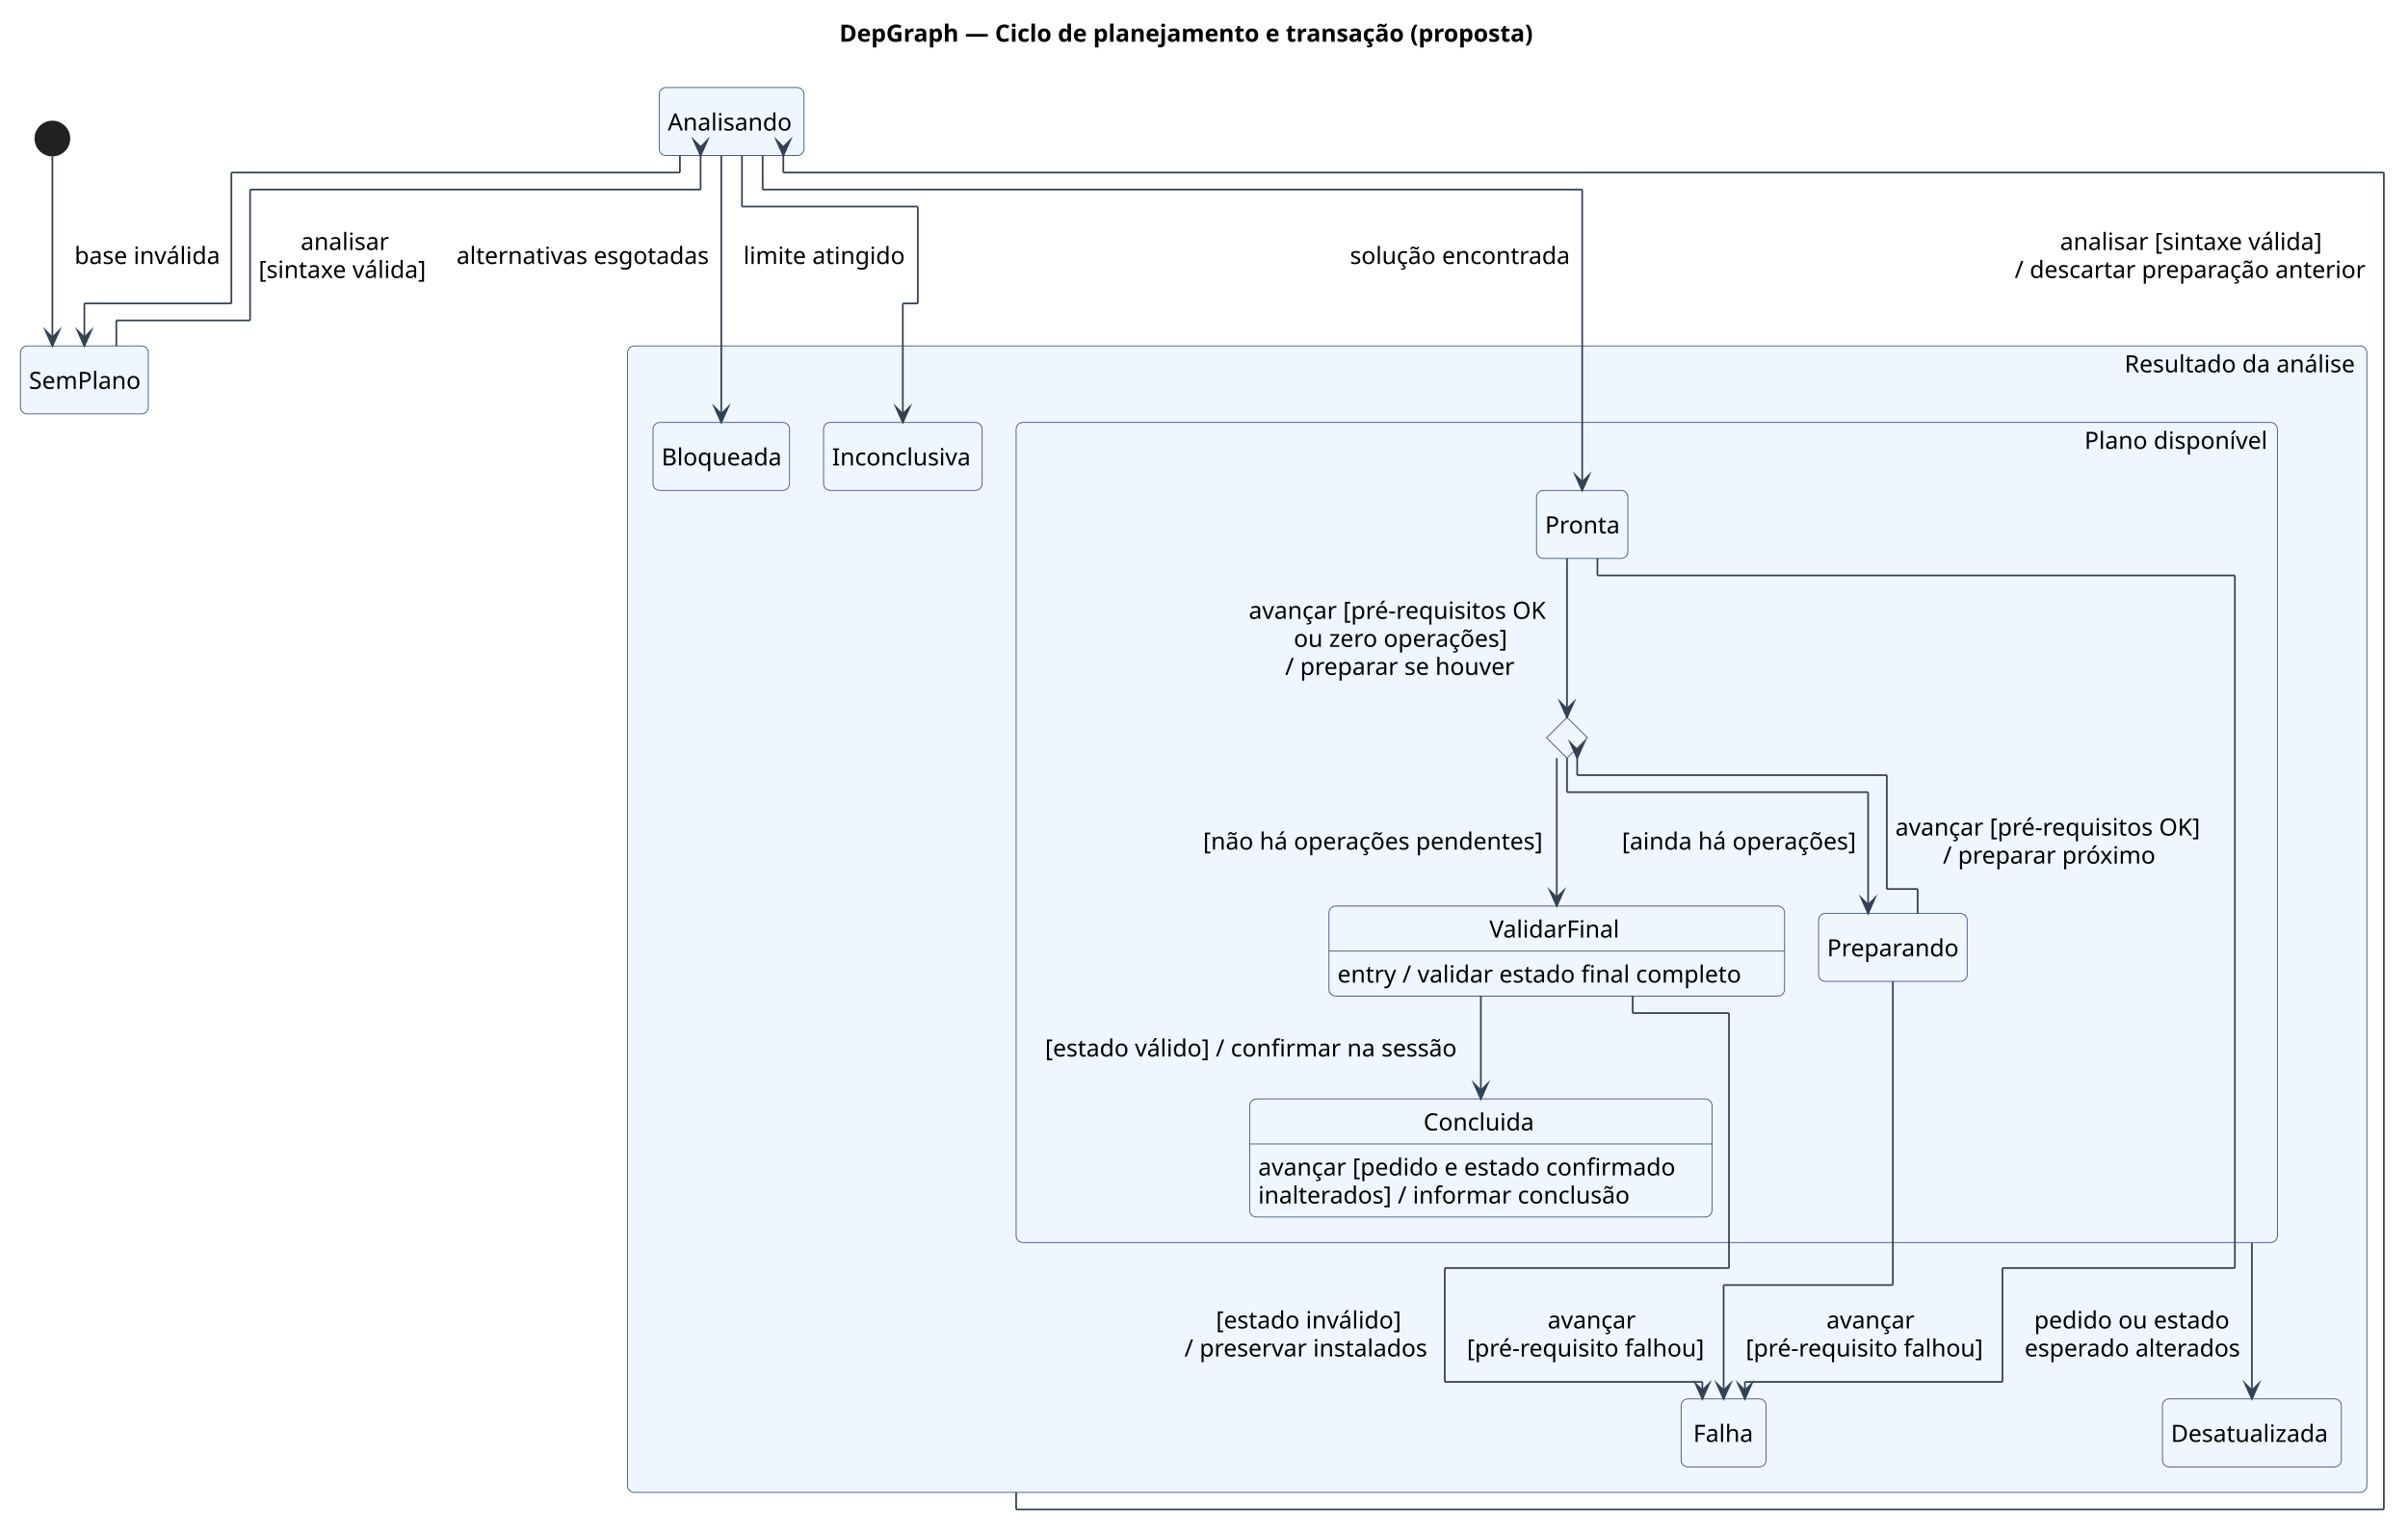
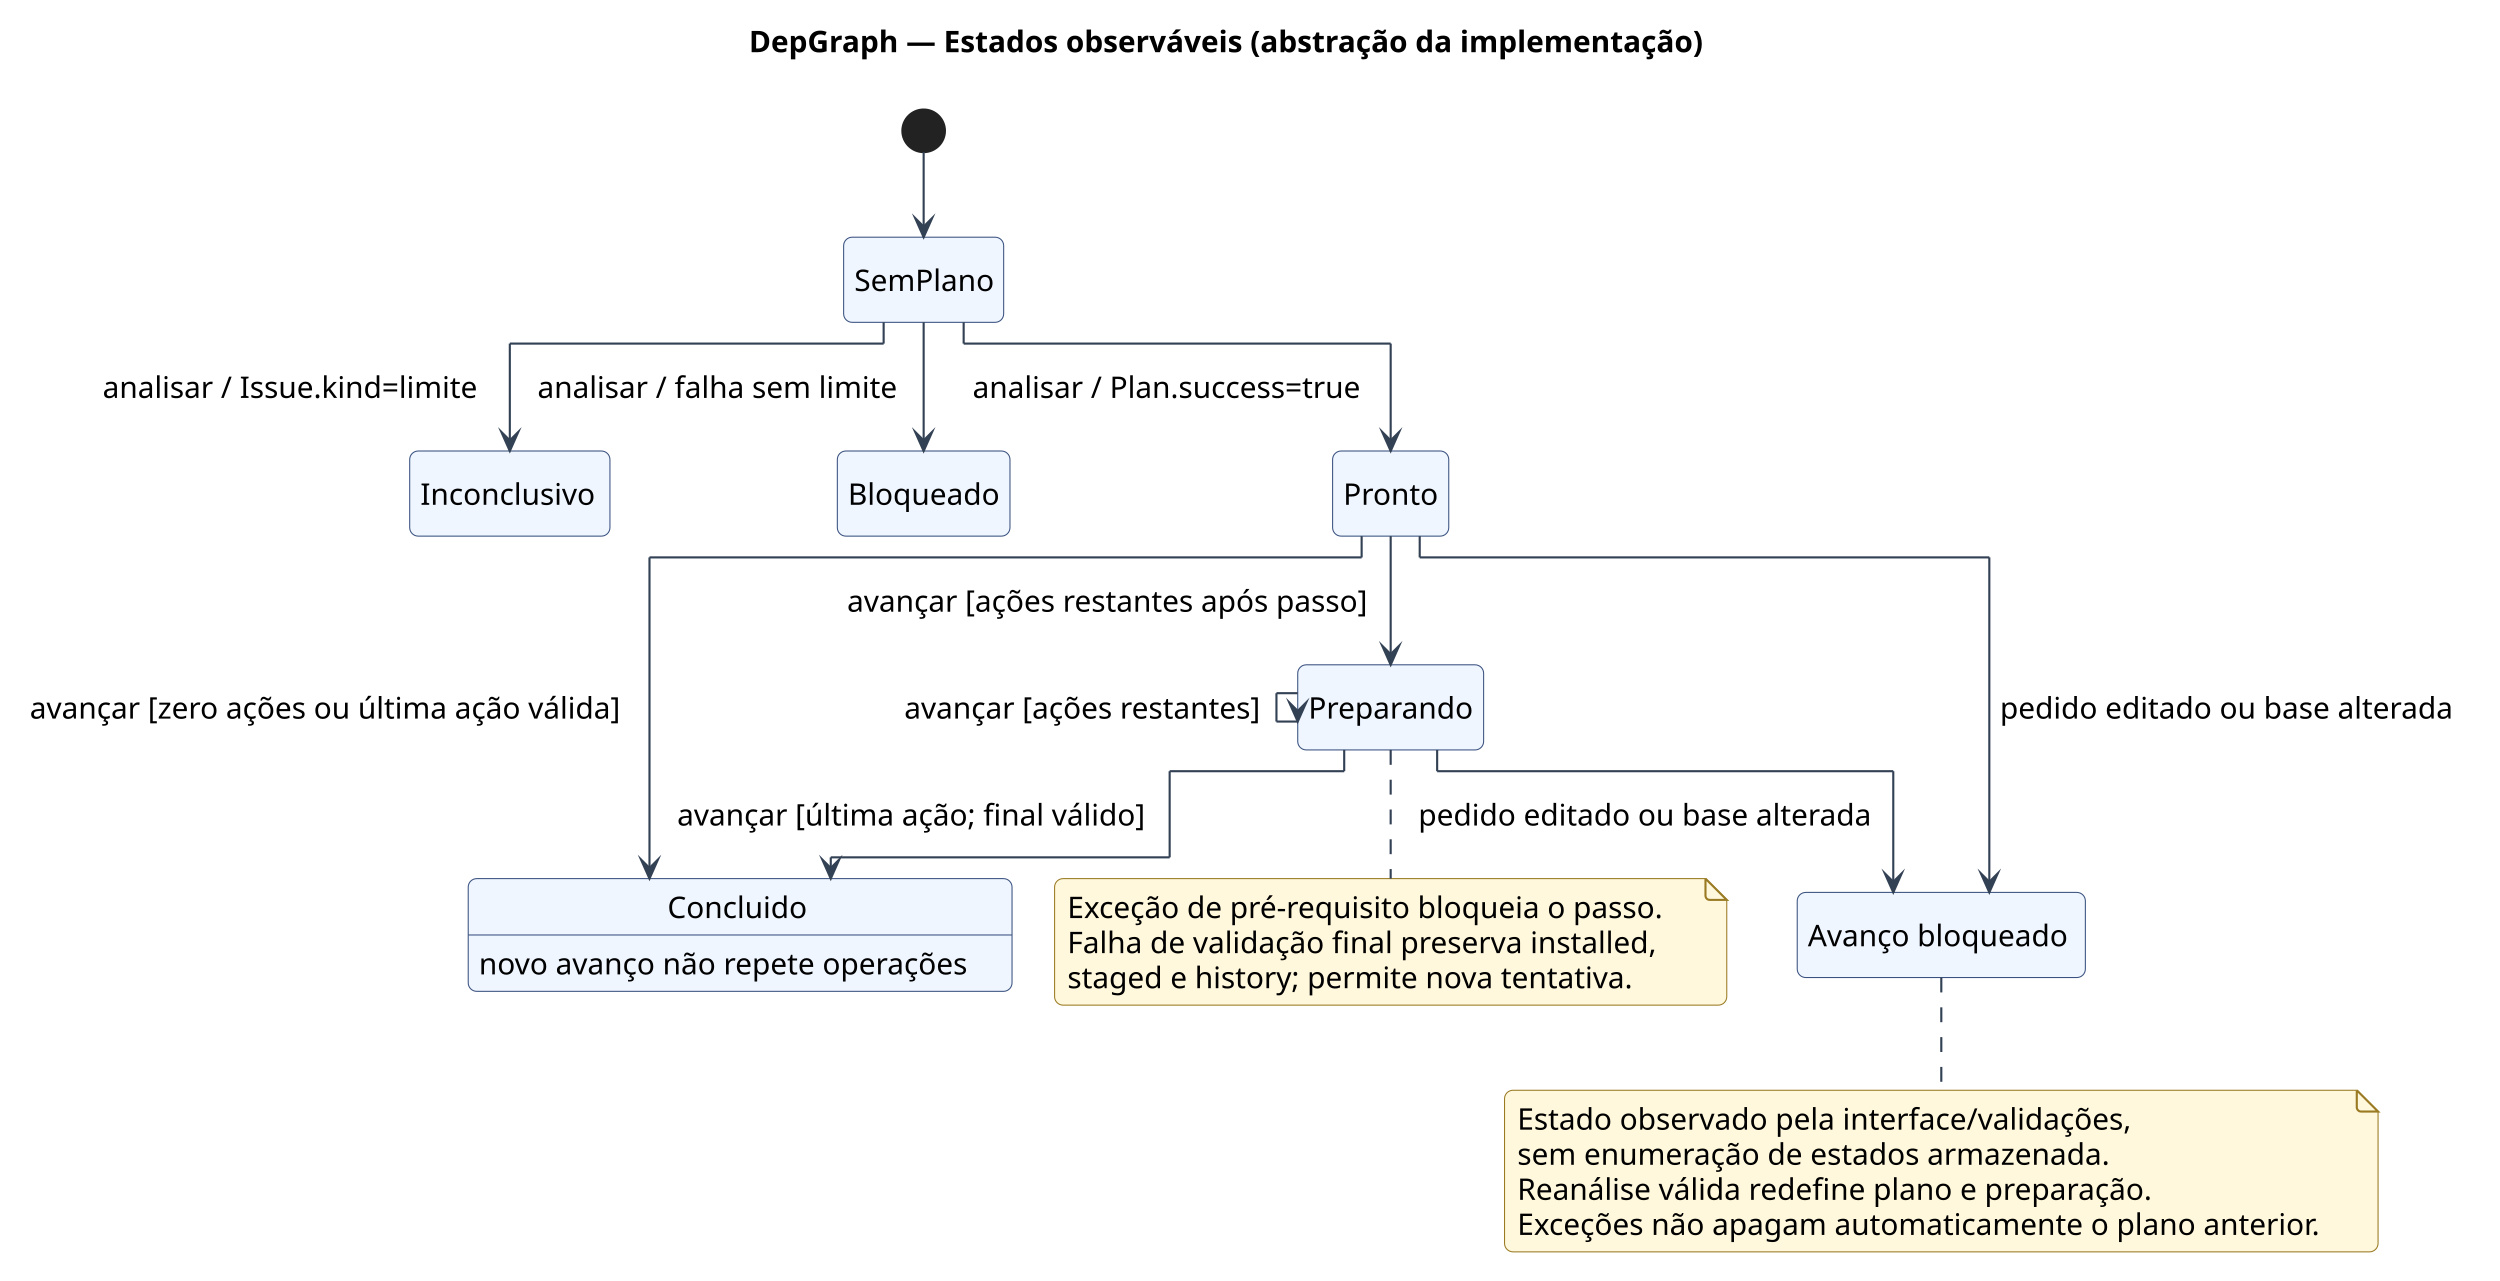
- <svg xmlns="http://www.w3.org/2000/svg" contentStyleType="text/css" data-diagram-type="STATE" height="902px" preserveAspectRatio="none" style="width:1416px;height:902px;background:#FFFFFF;" version="1.1" viewBox="0 0 1416 902" width="1416px" zoomAndPan="magnify">
+ <svg xmlns="http://www.w3.org/2000/svg" contentStyleType="text/css" data-diagram-type="STATE" height="602px" preserveAspectRatio="none" style="width:1175px;height:602px;background:#FFFFFF;" version="1.1" viewBox="0 0 1175 602" width="1175px" zoomAndPan="magnify">
  <defs />
  <g>
-     <g class="title" data-source-line="7">
-       <text fill="#000000" font-family="sans-serif" font-size="14" font-weight="700" lengthAdjust="spacing" textLength="422.707" x="493.549" y="24.535">DepGraph — Ciclo de planejamento e transação (proposta)</text>
+     <g class="title" data-source-line="4">
+       <text fill="#000000" font-family="sans-serif" font-size="14" font-weight="700" lengthAdjust="spacing" textLength="464.208" x="351.997" y="24.535">DepGraph — Estados observáveis (abstração da implementação)</text>
    </g>
-     <rect fill="#EFF6FF" height="674.348" rx="4" ry="4" style="stroke:#3B5280;stroke-width:0.5;" width="1022.802" x="369.004" y="203.465" />
-     <text fill="#000000" font-family="sans-serif" font-size="14" lengthAdjust="spacing" textLength="139.487" x="1249.319" y="219">Resultado da análise</text>
-     <rect fill="#EFF6FF" height="482.371" rx="4" ry="4" style="stroke:#3B5280;stroke-width:0.5;" width="741.678" x="597.525" y="248.465" />
-     <text fill="#000000" font-family="sans-serif" font-size="14" lengthAdjust="spacing" textLength="110.469" x="1225.735" y="264">Plano disponível</text>
-     <rect fill="#EFF6FF" height="40" rx="4" ry="4" style="stroke:#3B5280;stroke-width:0.5;" width="80.273" x="384.004" y="248.465" />
-     <text fill="#000000" font-family="sans-serif" font-size="14" lengthAdjust="spacing" textLength="70.273" x="389.004" y="273.756">Bloqueada</text>
-     <rect fill="#EFF6FF" height="40" rx="4" ry="4" style="stroke:#3B5280;stroke-width:0.5;" width="93.248" x="484.277" y="248.465" />
-     <text fill="#000000" font-family="sans-serif" font-size="14" lengthAdjust="spacing" textLength="83.248" x="489.277" y="273.756">Inconclusiva</text>
-     <rect fill="#EFF6FF" height="40" rx="4" ry="4" style="stroke:#3B5280;stroke-width:0.5;" width="105.204" x="1271.602" y="822.812" />
-     <text fill="#000000" font-family="sans-serif" font-size="14" lengthAdjust="spacing" textLength="95.204" x="1276.602" y="848.104">Desatualizada</text>
-     <rect fill="#EFF6FF" height="40" rx="4" ry="4" style="stroke:#3B5280;stroke-width:0.5;" width="50" x="988.56" y="822.812" />
-     <text fill="#000000" font-family="sans-serif" font-size="14" lengthAdjust="spacing" textLength="35.704" x="995.708" y="848.104">Falha</text>
-     <rect fill="#EFF6FF" height="40" rx="4" ry="4" style="stroke:#3B5280;stroke-width:0.5;" width="53.723" x="903.537" y="288.465" />
-     <text fill="#000000" font-family="sans-serif" font-size="14" lengthAdjust="spacing" textLength="43.723" x="908.537" y="313.756">Pronta</text>
-     <rect fill="#EFF6FF" height="40" rx="4" ry="4" style="stroke:#3B5280;stroke-width:0.5;" width="87.369" x="1069.4" y="537.232" />
-     <text fill="#000000" font-family="sans-serif" font-size="14" lengthAdjust="spacing" textLength="77.369" x="1074.4" y="562.523">Preparando</text>
-     <g class="entity" data-qualified-name="Resultado.Disponivel.Concluida" data-source-line="18" id="ent0011">
-       <rect fill="#EFF6FF" height="69.465" rx="4" ry="4" style="stroke:#3B5280;stroke-width:0.5;" width="271.891" x="734.847" y="646.371" />
-       <line style="stroke:#3B5280;stroke-width:0.5;" x1="734.847" x2="1006.737" y1="672.859" y2="672.859" />
-       <text fill="#000000" font-family="sans-serif" font-size="14" lengthAdjust="spacing" textLength="67.471" x="837.057" y="664.906">Concluida</text>
-       <text fill="#000000" font-family="sans-serif" font-size="14" lengthAdjust="spacing" textLength="251.891" x="739.847" y="691.394">avançar [pedido e estado confirmado</text>
-       <text fill="#000000" font-family="sans-serif" font-size="14" lengthAdjust="spacing" textLength="227.315" x="739.847" y="707.883">inalterados] / informar conclusão</text>
+     <rect fill="#EFF6FF" height="40" rx="4" ry="4" style="stroke:#3B5280;stroke-width:0.5;" width="75.215" x="396.51" y="111.488" />
+     <text fill="#000000" font-family="sans-serif" font-size="14" lengthAdjust="spacing" textLength="65.215" x="401.51" y="136.779">SemPlano</text>
+     <rect fill="#EFF6FF" height="40" rx="4" ry="4" style="stroke:#3B5280;stroke-width:0.5;" width="81.142" x="393.546" y="211.977" />
+     <text fill="#000000" font-family="sans-serif" font-size="14" lengthAdjust="spacing" textLength="71.142" x="398.546" y="237.268">Bloqueado</text>
+     <rect fill="#EFF6FF" height="40" rx="4" ry="4" style="stroke:#3B5280;stroke-width:0.5;" width="94.116" x="192.557" y="211.977" />
+     <text fill="#000000" font-family="sans-serif" font-size="14" lengthAdjust="spacing" textLength="84.116" x="197.557" y="237.268">Inconclusivo</text>
+     <rect fill="#EFF6FF" height="40" rx="4" ry="4" style="stroke:#3B5280;stroke-width:0.5;" width="54.591" x="626.322" y="211.977" />
+     <text fill="#000000" font-family="sans-serif" font-size="14" lengthAdjust="spacing" textLength="44.591" x="631.322" y="237.268">Pronto</text>
+     <rect fill="#EFF6FF" height="40" rx="4" ry="4" style="stroke:#3B5280;stroke-width:0.5;" width="87.369" x="609.933" y="312.465" />
+     <text fill="#000000" font-family="sans-serif" font-size="14" lengthAdjust="spacing" textLength="77.369" x="614.933" y="337.756">Preparando</text>
+     <g class="entity" data-qualified-name="Concluido" data-source-line="10" id="ent0006">
+       <rect fill="#EFF6FF" height="52.977" rx="4" ry="4" style="stroke:#3B5280;stroke-width:0.5;" width="255.594" x="220.062" y="412.953" />
+       <line style="stroke:#3B5280;stroke-width:0.5;" x1="220.062" x2="475.656" y1="439.441" y2="439.441" />
+       <text fill="#000000" font-family="sans-serif" font-size="14" lengthAdjust="spacing" textLength="68.339" x="313.689" y="431.488">Concluido</text>
+       <text fill="#000000" font-family="sans-serif" font-size="14" lengthAdjust="spacing" textLength="235.594" x="225.062" y="457.977">novo avanço não repete operações</text>
    </g>
-     <g class="entity" data-qualified-name="Resultado.Disponivel.ChecarProgresso" id="ent0012">
-       <polygon fill="#EFF6FF" points="921.444,421.93,933.444,433.93,921.444,445.93,909.444,433.93,921.444,421.93" style="stroke:#3B5280;stroke-width:0.5;stroke-linejoin:miter;stroke-miterlimit:10;" />
+     <rect fill="#EFF6FF" height="40" rx="4" ry="4" style="stroke:#3B5280;stroke-width:0.5;" width="135.426" x="844.697" y="419.441" />
+     <text fill="#000000" font-family="sans-serif" font-size="14" lengthAdjust="spacing" textLength="125.426" x="849.697" y="444.732">Avanço bloqueado</text>
+     <g class="start_entity" data-qualified-name=".start." data-source-line="12" id="ent0008">
+       <ellipse cx="434.117" cy="61.488" fill="#222222" rx="10" ry="10" style="stroke:#222222;stroke-width:1;" />
    </g>
-     <g class="entity" data-qualified-name="Resultado.Disponivel.ValidarFinal" data-source-line="20" id="ent0013">
-       <rect fill="#EFF6FF" height="52.977" rx="4" ry="4" style="stroke:#3B5280;stroke-width:0.5;" width="267.912" x="781.488" y="532.906" />
-       <line style="stroke:#3B5280;stroke-width:0.5;" x1="781.488" x2="1049.4" y1="559.394" y2="559.394" />
-       <text fill="#000000" font-family="sans-serif" font-size="14" lengthAdjust="spacing" textLength="79.269" x="875.809" y="551.441">ValidarFinal</text>
-       <text fill="#000000" font-family="sans-serif" font-size="14" lengthAdjust="spacing" textLength="247.912" x="786.488" y="577.93">entry / validar estado final completo</text>
+     <g class="entity" data-qualified-name="GMN19" data-source-line="24" id="ent0020">
+       <path d="M707.13,516.418 L707.13,584.371 A4,4 0 0 0 711.13,588.371 L1113.689,588.371 A4,4 0 0 0 1117.689,584.371 L1117.689,522.418 L1107.689,512.418 L711.13,512.418 A4,4 0 0 0 707.13,516.418" fill="#FFF8DC" style="stroke:#9A7B24;stroke-width:0.5;" />
+       <path d="M1107.689,512.418 L1107.689,520.418 A2,2 0 0 0 1109.689,522.418 L1117.689,522.418 L1107.689,512.418" fill="#FFF8DC" style="stroke:#9A7B24;stroke-width:1;" />
+       <text fill="#000000" font-family="sans-serif" font-size="14" lengthAdjust="spacing" textLength="298.69" x="713.13" y="530.953">Estado observado pela interface/validações,</text>
+       <text fill="#000000" font-family="sans-serif" font-size="14" lengthAdjust="spacing" textLength="285.277" x="713.13" y="547.441">sem enumeração de estados armazenada.</text>
+       <text fill="#000000" font-family="sans-serif" font-size="14" lengthAdjust="spacing" textLength="307.371" x="713.13" y="563.93">Reanálise válida redefine plano e preparação.</text>
+       <text fill="#000000" font-family="sans-serif" font-size="14" lengthAdjust="spacing" textLength="389.56" x="713.13" y="580.418">Exceções não apagam automaticamente o plano anterior.</text>
    </g>
-     <rect fill="#EFF6FF" height="40" rx="4" ry="4" style="stroke:#3B5280;stroke-width:0.5;" width="75.215" x="12" y="203.465" />
-     <text fill="#000000" font-family="sans-serif" font-size="14" lengthAdjust="spacing" textLength="65.215" x="17" y="228.756">SemPlano</text>
-     <rect fill="#EFF6FF" height="40" rx="4" ry="4" style="stroke:#3B5280;stroke-width:0.5;" width="85.141" x="387.652" y="51.488" />
-     <text fill="#000000" font-family="sans-serif" font-size="14" lengthAdjust="spacing" textLength="75.141" x="392.652" y="76.779">Analisando</text>
-     <g class="start_entity" data-qualified-name=".start." data-source-line="34" id="ent0023">
-       <ellipse cx="30.804" cy="81.488" fill="#222222" rx="10" ry="10" style="stroke:#222222;stroke-width:1;" />
+     <g class="entity" data-qualified-name="GMN22" data-source-line="30" id="ent0023">
+       <path d="M495.656,416.953 L495.656,468.418 A4,4 0 0 0 499.656,472.418 L807.578,472.418 A4,4 0 0 0 811.578,468.418 L811.578,422.953 L801.578,412.953 L499.656,412.953 A4,4 0 0 0 495.656,416.953" fill="#FFF8DC" style="stroke:#9A7B24;stroke-width:0.5;" />
+       <path d="M801.578,412.953 L801.578,420.953 A2,2 0 0 0 803.578,422.953 L811.578,422.953 L801.578,412.953" fill="#FFF8DC" style="stroke:#9A7B24;stroke-width:1;" />
+       <text fill="#000000" font-family="sans-serif" font-size="14" lengthAdjust="spacing" textLength="294.923" x="501.656" y="431.488">Exceção de pré-requisito bloqueia o passo.</text>
+       <text fill="#000000" font-family="sans-serif" font-size="14" lengthAdjust="spacing" textLength="287.198" x="501.656" y="447.977">Falha de validação final preserva installed,</text>
+       <text fill="#000000" font-family="sans-serif" font-size="14" lengthAdjust="spacing" textLength="274.716" x="501.656" y="464.465">staged e history; permite nova tentativa.</text>
    </g>
-     <line style="stroke:#334155;stroke-width:1;" x1="921.444" x2="921.444" y1="328.465" y2="421.93" />
-     <polygon fill="#334155" points="921.444,421.93,925.444,412.93,921.444,416.93,917.444,412.93,921.444,421.93" style="stroke:#334155;stroke-width:1;stroke-linejoin:miter;stroke-miterlimit:10;" />
-     <text fill="#000000" font-family="sans-serif" font-size="14" lengthAdjust="spacing" textLength="183.128" x="734.316" y="364">avançar [pré-requisitos OK</text>
-     <text fill="#000000" font-family="sans-serif" font-size="14" lengthAdjust="spacing" textLength="130.231" x="760.764" y="380.488">ou zero operações]</text>
-     <text fill="#000000" font-family="sans-serif" font-size="14" lengthAdjust="spacing" textLength="140.39" x="755.685" y="396.977">/ preparar se houver</text>
-     <line style="stroke:#334155;stroke-width:1;" x1="1127.646" x2="1127.646" y1="537.232" y2="522.906" />
-     <line style="stroke:#334155;stroke-width:1;" x1="1127.646" x2="1109.523" y1="522.906" y2="522.906" />
-     <line style="stroke:#334155;stroke-width:1;" x1="1109.523" x2="1109.523" y1="522.906" y2="455.93" />
-     <line style="stroke:#334155;stroke-width:1;" x1="1109.523" x2="927.444" y1="455.93" y2="455.93" />
-     <line style="stroke:#334155;stroke-width:1;" x1="927.444" x2="927.444" y1="455.93" y2="445.93" />
-     <polygon fill="#334155" points="927.444,445.93,931.444,436.93,927.444,440.93,923.444,436.93,927.444,445.93" style="stroke:#334155;stroke-width:1;stroke-linejoin:miter;stroke-miterlimit:10;" />
-     <text fill="#000000" font-family="sans-serif" font-size="14" lengthAdjust="spacing" textLength="187.681" x="1114.523" y="491.465">avançar [pré-requisitos OK]</text>
-     <text fill="#000000" font-family="sans-serif" font-size="14" lengthAdjust="spacing" textLength="131.715" x="1142.506" y="507.953">/ preparar próximo</text>
-     <line style="stroke:#334155;stroke-width:1;" x1="921.444" x2="921.444" y1="445.93" y2="465.93" />
-     <line style="stroke:#334155;stroke-width:1;" x1="921.444" x2="1098.523" y1="465.93" y2="465.93" />
-     <line style="stroke:#334155;stroke-width:1;" x1="1098.523" x2="1098.523" y1="465.93" y2="537.232" />
-     <polygon fill="#334155" points="1098.523,537.232,1102.523,528.232,1098.523,532.232,1094.523,528.232,1098.523,537.232" style="stroke:#334155;stroke-width:1;stroke-linejoin:miter;stroke-miterlimit:10;" />
-     <text fill="#000000" font-family="sans-serif" font-size="14" lengthAdjust="spacing" textLength="140.773" x="953.751" y="499.709">[ainda há operações]</text>
-     <line style="stroke:#334155;stroke-width:1;" x1="915.444" x2="915.444" y1="445.93" y2="532.906" />
-     <polygon fill="#334155" points="915.444,532.906,919.444,523.906,915.444,527.906,911.444,523.906,915.444,532.906" style="stroke:#334155;stroke-width:1;stroke-linejoin:miter;stroke-miterlimit:10;" />
-     <text fill="#000000" font-family="sans-serif" font-size="14" lengthAdjust="spacing" textLength="203.984" x="707.46" y="499.709">[não há operações pendentes]</text>
-     <line style="stroke:#334155;stroke-width:1;" x1="870.792" x2="870.792" y1="585.883" y2="646.371" />
-     <polygon fill="#334155" points="870.792,646.371,874.792,637.371,870.792,641.371,866.792,637.371,870.792,646.371" style="stroke:#334155;stroke-width:1;stroke-linejoin:miter;stroke-miterlimit:10;" />
-     <text fill="#000000" font-family="sans-serif" font-size="14" lengthAdjust="spacing" textLength="252.267" x="614.525" y="621.418">[estado válido] / confirmar na sessão</text>
-     <line style="stroke:#334155;stroke-width:1;" x1="1324.204" x2="1324.204" y1="730.836" y2="822.812" />
-     <polygon fill="#334155" points="1324.204,822.812,1328.204,813.812,1324.204,817.812,1320.204,813.812,1324.204,822.812" style="stroke:#334155;stroke-width:1;stroke-linejoin:miter;stroke-miterlimit:10;" />
-     <text fill="#000000" font-family="sans-serif" font-size="14" lengthAdjust="spacing" textLength="118.344" x="1196.197" y="781.371">pedido ou estado</text>
-     <text fill="#000000" font-family="sans-serif" font-size="14" lengthAdjust="spacing" textLength="129.671" x="1190.533" y="797.859">esperado alterados</text>
-     <line style="stroke:#334155;stroke-width:1;" x1="939.352" x2="939.352" y1="328.465" y2="338.465" />
-     <line style="stroke:#334155;stroke-width:1;" x1="939.352" x2="1314.204" y1="338.465" y2="338.465" />
-     <line style="stroke:#334155;stroke-width:1;" x1="1314.204" x2="1314.204" y1="338.465" y2="745.836" />
-     <line style="stroke:#334155;stroke-width:1;" x1="1314.204" x2="1177.533" y1="745.836" y2="745.836" />
-     <line style="stroke:#334155;stroke-width:1;" x1="1177.533" x2="1177.533" y1="745.836" y2="812.812" />
-     <line style="stroke:#334155;stroke-width:1;" x1="1177.533" x2="1026.06" y1="812.812" y2="812.812" />
-     <line style="stroke:#334155;stroke-width:1;" x1="1026.06" x2="1026.06" y1="812.812" y2="822.812" />
-     <polygon fill="#334155" points="1026.06,822.812,1030.06,813.812,1026.06,817.812,1022.06,813.812,1026.06,822.812" style="stroke:#334155;stroke-width:1;stroke-linejoin:miter;stroke-miterlimit:10;" />
-     <text fill="#000000" font-family="sans-serif" font-size="14" lengthAdjust="spacing" textLength="52.028" x="1074.032" y="781.371">avançar</text>
-     <text fill="#000000" font-family="sans-serif" font-size="14" lengthAdjust="spacing" textLength="146.973" x="1026.56" y="797.859">[pré-requisito falhou]</text>
-     <line style="stroke:#334155;stroke-width:1;" x1="1113.085" x2="1113.085" y1="577.232" y2="755.836" />
-     <line style="stroke:#334155;stroke-width:1;" x1="1113.085" x2="1013.56" y1="755.836" y2="755.836" />
-     <line style="stroke:#334155;stroke-width:1;" x1="1013.56" x2="1013.56" y1="755.836" y2="822.812" />
-     <polygon fill="#334155" points="1013.56,822.812,1017.56,813.812,1013.56,817.812,1009.56,813.812,1013.56,822.812" style="stroke:#334155;stroke-width:1;stroke-linejoin:miter;stroke-miterlimit:10;" />
-     <text fill="#000000" font-family="sans-serif" font-size="14" lengthAdjust="spacing" textLength="52.028" x="910.06" y="781.371">avançar</text>
-     <text fill="#000000" font-family="sans-serif" font-size="14" lengthAdjust="spacing" textLength="146.973" x="862.588" y="797.859">[pré-requisito falhou]</text>
-     <line style="stroke:#334155;stroke-width:1;" x1="960.096" x2="960.096" y1="585.883" y2="595.883" />
-     <line style="stroke:#334155;stroke-width:1;" x1="960.096" x2="1016.737" y1="595.883" y2="595.883" />
-     <line style="stroke:#334155;stroke-width:1;" x1="1016.737" x2="1016.737" y1="595.883" y2="745.836" />
-     <line style="stroke:#334155;stroke-width:1;" x1="1016.737" x2="849.588" y1="745.836" y2="745.836" />
-     <line style="stroke:#334155;stroke-width:1;" x1="849.588" x2="849.588" y1="745.836" y2="812.812" />
-     <line style="stroke:#334155;stroke-width:1;" x1="849.588" x2="1001.06" y1="812.812" y2="812.812" />
-     <line style="stroke:#334155;stroke-width:1;" x1="1001.06" x2="1001.06" y1="812.812" y2="822.812" />
-     <polygon fill="#334155" points="1001.06,822.812,1005.06,813.812,1001.06,817.812,997.06,813.812,1001.06,822.812" style="stroke:#334155;stroke-width:1;stroke-linejoin:miter;stroke-miterlimit:10;" />
-     <text fill="#000000" font-family="sans-serif" font-size="14" lengthAdjust="spacing" textLength="112.068" x="715.014" y="781.371">[estado inválido]</text>
-     <text fill="#000000" font-family="sans-serif" font-size="14" lengthAdjust="spacing" textLength="149.078" x="696.509" y="797.859">/ preservar instalados</text>
-     <line style="stroke:#334155;stroke-width:1;" x1="30.804" x2="30.804" y1="91.488" y2="203.465" />
-     <polygon fill="#334155" points="30.804,203.465,34.804,194.465,30.804,198.465,26.804,194.465,30.804,203.465" style="stroke:#334155;stroke-width:1;stroke-linejoin:miter;stroke-miterlimit:10;" />
-     <line style="stroke:#334155;stroke-width:1;" x1="68.411" x2="68.411" y1="203.465" y2="188.465" />
-     <line style="stroke:#334155;stroke-width:1;" x1="68.411" x2="147.062" y1="188.465" y2="188.465" />
-     <line style="stroke:#334155;stroke-width:1;" x1="147.062" x2="147.062" y1="188.465" y2="111.488" />
-     <line style="stroke:#334155;stroke-width:1;" x1="147.062" x2="411.978" y1="111.488" y2="111.488" />
-     <line style="stroke:#334155;stroke-width:1;" x1="411.978" x2="411.978" y1="111.488" y2="91.488" />
-     <polygon fill="#334155" points="411.978,91.488,415.978,82.488,411.978,86.488,407.978,82.488,411.978,91.488" style="stroke:#334155;stroke-width:1;stroke-linejoin:miter;stroke-miterlimit:10;" />
-     <text fill="#000000" font-family="sans-serif" font-size="14" lengthAdjust="spacing" textLength="52.842" x="176.829" y="147.023">analisar</text>
-     <text fill="#000000" font-family="sans-serif" font-size="14" lengthAdjust="spacing" textLength="102.375" x="152.062" y="163.512">[sintaxe válida]</text>
-     <line style="stroke:#334155;stroke-width:1;" x1="448.466" x2="448.466" y1="91.488" y2="111.488" />
-     <line style="stroke:#334155;stroke-width:1;" x1="448.466" x2="930.398" y1="111.488" y2="111.488" />
-     <line style="stroke:#334155;stroke-width:1;" x1="930.398" x2="930.398" y1="111.488" y2="288.465" />
-     <polygon fill="#334155" points="930.398,288.465,934.398,279.465,930.398,283.465,926.398,279.465,930.398,288.465" style="stroke:#334155;stroke-width:1;stroke-linejoin:miter;stroke-miterlimit:10;" />
-     <text fill="#000000" font-family="sans-serif" font-size="14" lengthAdjust="spacing" textLength="132.59" x="793.808" y="155.268">solução encontrada</text>
-     <line style="stroke:#334155;stroke-width:1;" x1="424.141" x2="424.141" y1="91.488" y2="248.465" />
-     <polygon fill="#334155" points="424.141,248.465,428.141,239.465,424.141,243.465,420.141,239.465,424.141,248.465" style="stroke:#334155;stroke-width:1;stroke-linejoin:miter;stroke-miterlimit:10;" />
-     <text fill="#000000" font-family="sans-serif" font-size="14" lengthAdjust="spacing" textLength="151.703" x="268.438" y="155.268">alternativas esgotadas</text>
-     <line style="stroke:#334155;stroke-width:1;" x1="436.304" x2="436.304" y1="91.488" y2="121.488" />
-     <line style="stroke:#334155;stroke-width:1;" x1="436.304" x2="539.708" y1="121.488" y2="121.488" />
-     <line style="stroke:#334155;stroke-width:1;" x1="539.708" x2="539.708" y1="121.488" y2="178.465" />
-     <line style="stroke:#334155;stroke-width:1;" x1="539.708" x2="530.901" y1="178.465" y2="178.465" />
-     <line style="stroke:#334155;stroke-width:1;" x1="530.901" x2="530.901" y1="178.465" y2="248.465" />
-     <polygon fill="#334155" points="530.901,248.465,534.901,239.465,530.901,243.465,526.901,239.465,530.901,248.465" style="stroke:#334155;stroke-width:1;stroke-linejoin:miter;stroke-miterlimit:10;" />
-     <text fill="#000000" font-family="sans-serif" font-size="14" lengthAdjust="spacing" textLength="98.567" x="437.141" y="155.268">limite atingido</text>
-     <line style="stroke:#334155;stroke-width:1;" x1="399.815" x2="399.815" y1="91.488" y2="101.488" />
-     <line style="stroke:#334155;stroke-width:1;" x1="399.815" x2="136.062" y1="101.488" y2="101.488" />
-     <line style="stroke:#334155;stroke-width:1;" x1="136.062" x2="136.062" y1="101.488" y2="178.465" />
-     <line style="stroke:#334155;stroke-width:1;" x1="136.062" x2="49.607" y1="178.465" y2="178.465" />
-     <line style="stroke:#334155;stroke-width:1;" x1="49.607" x2="49.607" y1="178.465" y2="203.465" />
-     <polygon fill="#334155" points="49.607,203.465,53.607,194.465,49.607,198.465,45.607,194.465,49.607,203.465" style="stroke:#334155;stroke-width:1;stroke-linejoin:miter;stroke-miterlimit:10;" />
-     <text fill="#000000" font-family="sans-serif" font-size="14" lengthAdjust="spacing" textLength="88.259" x="43.804" y="155.268">base inválida</text>
-     <line style="stroke:#334155;stroke-width:1;" x1="597.525" x2="597.525" y1="877.812" y2="887.812" />
-     <line style="stroke:#334155;stroke-width:1;" x1="597.525" x2="1401.806" y1="887.812" y2="887.812" />
-     <line style="stroke:#334155;stroke-width:1;" x1="1401.806" x2="1401.806" y1="887.812" y2="101.488" />
-     <line style="stroke:#334155;stroke-width:1;" x1="1401.806" x2="460.63" y1="101.488" y2="101.488" />
-     <line style="stroke:#334155;stroke-width:1;" x1="460.63" x2="460.63" y1="101.488" y2="91.488" />
-     <polygon fill="#334155" points="460.63,91.488,464.63,82.488,460.63,86.488,456.63,82.488,460.63,91.488" style="stroke:#334155;stroke-width:1;stroke-linejoin:miter;stroke-miterlimit:10;" />
-     <text fill="#000000" font-family="sans-serif" font-size="14" lengthAdjust="spacing" textLength="159.647" x="1211.427" y="147.023">analisar [sintaxe válida]</text>
-     <text fill="#000000" font-family="sans-serif" font-size="14" lengthAdjust="spacing" textLength="213.11" x="1184.696" y="163.512">/ descartar preparação anterior</text>
+     <line style="stroke:#334155;stroke-width:1;" x1="434.117" x2="434.117" y1="71.488" y2="111.488" />
+     <polygon fill="#334155" points="434.117,111.488,438.117,102.488,434.117,106.488,430.117,102.488,434.117,111.488" style="stroke:#334155;stroke-width:1;stroke-linejoin:miter;stroke-miterlimit:10;" />
+     <line style="stroke:#334155;stroke-width:1;" x1="452.921" x2="452.921" y1="151.488" y2="161.488" />
+     <line style="stroke:#334155;stroke-width:1;" x1="452.921" x2="653.617" y1="161.488" y2="161.488" />
+     <line style="stroke:#334155;stroke-width:1;" x1="653.617" x2="653.617" y1="161.488" y2="211.977" />
+     <polygon fill="#334155" points="653.617,211.977,657.617,202.977,653.617,206.977,649.617,202.977,653.617,211.977" style="stroke:#334155;stroke-width:1;stroke-linejoin:miter;stroke-miterlimit:10;" />
+     <text fill="#000000" font-family="sans-serif" font-size="14" lengthAdjust="spacing" textLength="192.5" x="457.117" y="187.023">analisar / Plan.success=true</text>
+     <line style="stroke:#334155;stroke-width:1;" x1="434.117" x2="434.117" y1="151.488" y2="211.977" />
+     <polygon fill="#334155" points="434.117,211.977,438.117,202.977,434.117,206.977,430.117,202.977,434.117,211.977" style="stroke:#334155;stroke-width:1;stroke-linejoin:miter;stroke-miterlimit:10;" />
+     <text fill="#000000" font-family="sans-serif" font-size="14" lengthAdjust="spacing" textLength="177.502" x="252.615" y="187.023">analisar / falha sem limite</text>
+     <line style="stroke:#334155;stroke-width:1;" x1="415.313" x2="415.313" y1="151.488" y2="161.488" />
+     <line style="stroke:#334155;stroke-width:1;" x1="415.313" x2="239.615" y1="161.488" y2="161.488" />
+     <line style="stroke:#334155;stroke-width:1;" x1="239.615" x2="239.615" y1="161.488" y2="211.977" />
+     <polygon fill="#334155" points="239.615,211.977,243.615,202.977,239.615,206.977,235.615,202.977,239.615,211.977" style="stroke:#334155;stroke-width:1;stroke-linejoin:miter;stroke-miterlimit:10;" />
+     <text fill="#000000" font-family="sans-serif" font-size="14" lengthAdjust="spacing" textLength="187.373" x="48.242" y="187.023">analisar / Issue.kind=limite</text>
+     <line style="stroke:#334155;stroke-width:1;" x1="653.617" x2="653.617" y1="251.977" y2="312.465" />
+     <polygon fill="#334155" points="653.617,312.465,657.617,303.465,653.617,307.465,649.617,303.465,653.617,312.465" style="stroke:#334155;stroke-width:1;stroke-linejoin:miter;stroke-miterlimit:10;" />
+     <text fill="#000000" font-family="sans-serif" font-size="14" lengthAdjust="spacing" textLength="251.481" x="398.137" y="287.512">avançar [ações restantes após passo]</text>
+     <line style="stroke:#334155;stroke-width:1;" x1="639.969" x2="639.969" y1="251.977" y2="261.977" />
+     <line style="stroke:#334155;stroke-width:1;" x1="639.969" x2="305.26" y1="261.977" y2="261.977" />
+     <line style="stroke:#334155;stroke-width:1;" x1="305.26" x2="305.26" y1="261.977" y2="412.953" />
+     <polygon fill="#334155" points="305.26,412.953,309.26,403.953,305.26,407.953,301.26,403.953,305.26,412.953" style="stroke:#334155;stroke-width:1;stroke-linejoin:miter;stroke-miterlimit:10;" />
+     <text fill="#000000" font-family="sans-serif" font-size="14" lengthAdjust="spacing" textLength="287.26" x="14" y="337.756">avançar [zero ações ou última ação válida]</text>
+     <line style="stroke:#334155;stroke-width:1;" x1="609.933" x2="599.933" y1="325.798" y2="325.798" />
+     <line style="stroke:#334155;stroke-width:1;" x1="599.933" x2="599.933" y1="325.798" y2="339.132" />
+     <line style="stroke:#334155;stroke-width:1;" x1="599.933" x2="609.933" y1="339.132" y2="339.132" />
+     <polygon fill="#334155" points="609.933,339.132,613.933,330.132,609.933,334.132,605.933,330.132,609.933,339.132" style="stroke:#334155;stroke-width:1;stroke-linejoin:miter;stroke-miterlimit:10;" />
+     <text fill="#000000" font-family="sans-serif" font-size="14" lengthAdjust="spacing" textLength="170.926" x="425.007" y="337.756">avançar [ações restantes]</text>
+     <line style="stroke:#334155;stroke-width:1;" x1="631.775" x2="631.775" y1="352.465" y2="362.465" />
+     <line style="stroke:#334155;stroke-width:1;" x1="631.775" x2="549.739" y1="362.465" y2="362.465" />
+     <line style="stroke:#334155;stroke-width:1;" x1="549.739" x2="549.739" y1="362.465" y2="402.953" />
+     <line style="stroke:#334155;stroke-width:1;" x1="549.739" x2="390.458" y1="402.953" y2="402.953" />
+     <line style="stroke:#334155;stroke-width:1;" x1="390.458" x2="390.458" y1="402.953" y2="412.953" />
+     <polygon fill="#334155" points="390.458,412.953,394.458,403.953,390.458,407.953,386.458,403.953,390.458,412.953" style="stroke:#334155;stroke-width:1;stroke-linejoin:miter;stroke-miterlimit:10;" />
+     <text fill="#000000" font-family="sans-serif" font-size="14" lengthAdjust="spacing" textLength="227.48" x="318.26" y="388">avançar [última ação; final válido]</text>
+     <line style="stroke:#334155;stroke-width:1;" x1="667.265" x2="667.265" y1="251.977" y2="261.977" />
+     <line style="stroke:#334155;stroke-width:1;" x1="667.265" x2="934.981" y1="261.977" y2="261.977" />
+     <line style="stroke:#334155;stroke-width:1;" x1="934.981" x2="934.981" y1="261.977" y2="419.441" />
+     <polygon fill="#334155" points="934.981,419.441,938.981,410.441,934.981,414.441,930.981,410.441,934.981,419.441" style="stroke:#334155;stroke-width:1;stroke-linejoin:miter;stroke-miterlimit:10;" />
+     <text fill="#000000" font-family="sans-serif" font-size="14" lengthAdjust="spacing" textLength="219.222" x="939.981" y="337.756">pedido editado ou base alterada</text>
+     <line style="stroke:#334155;stroke-width:1;" x1="675.459" x2="675.459" y1="352.465" y2="362.465" />
+     <line style="stroke:#334155;stroke-width:1;" x1="675.459" x2="889.839" y1="362.465" y2="362.465" />
+     <line style="stroke:#334155;stroke-width:1;" x1="889.839" x2="889.839" y1="362.465" y2="419.441" />
+     <polygon fill="#334155" points="889.839,419.441,893.839,410.441,889.839,414.441,885.839,410.441,889.839,419.441" style="stroke:#334155;stroke-width:1;stroke-linejoin:miter;stroke-miterlimit:10;" />
+     <text fill="#000000" font-family="sans-serif" font-size="14" lengthAdjust="spacing" textLength="219.222" x="666.617" y="388">pedido editado ou base alterada</text>
+     <line style="stroke:#334155;stroke-width:1;stroke-dasharray:7,7;" x1="912.41" x2="912.41" y1="459.441" y2="512.418" />
+     <line style="stroke:#334155;stroke-width:1;stroke-dasharray:7,7;" x1="653.617" x2="653.617" y1="352.465" y2="412.953" />
  </g>
</svg>
